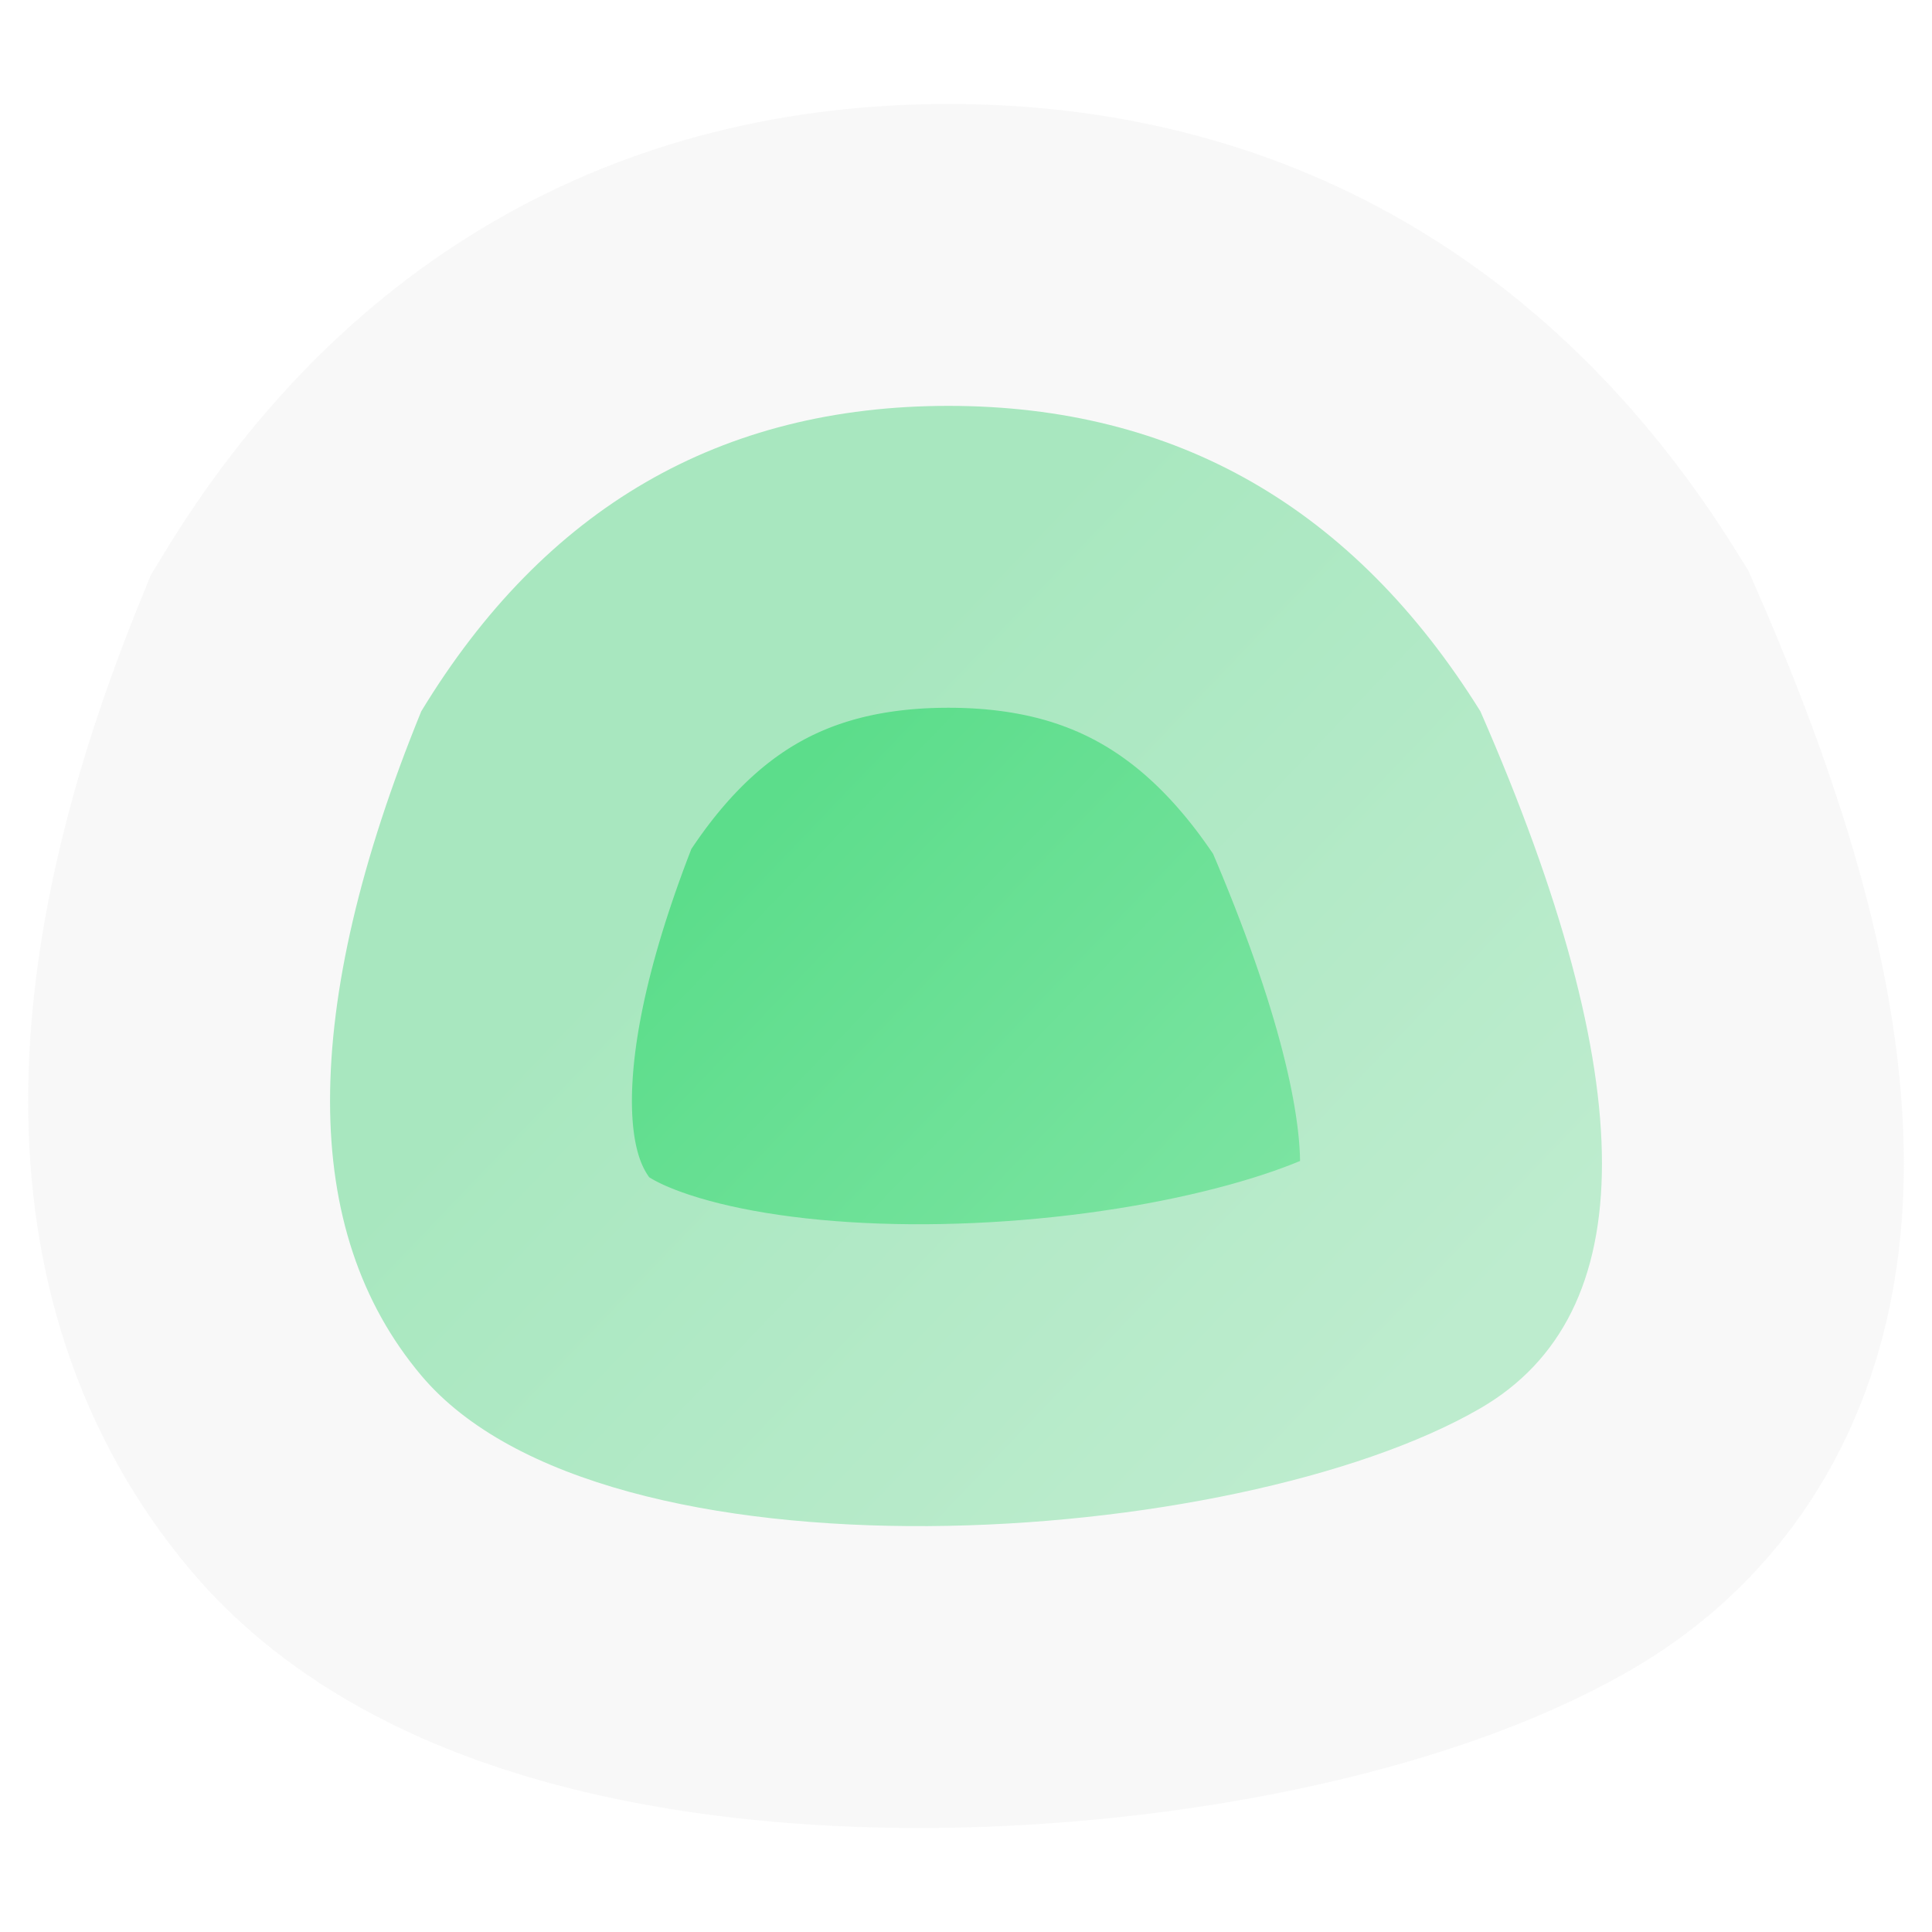
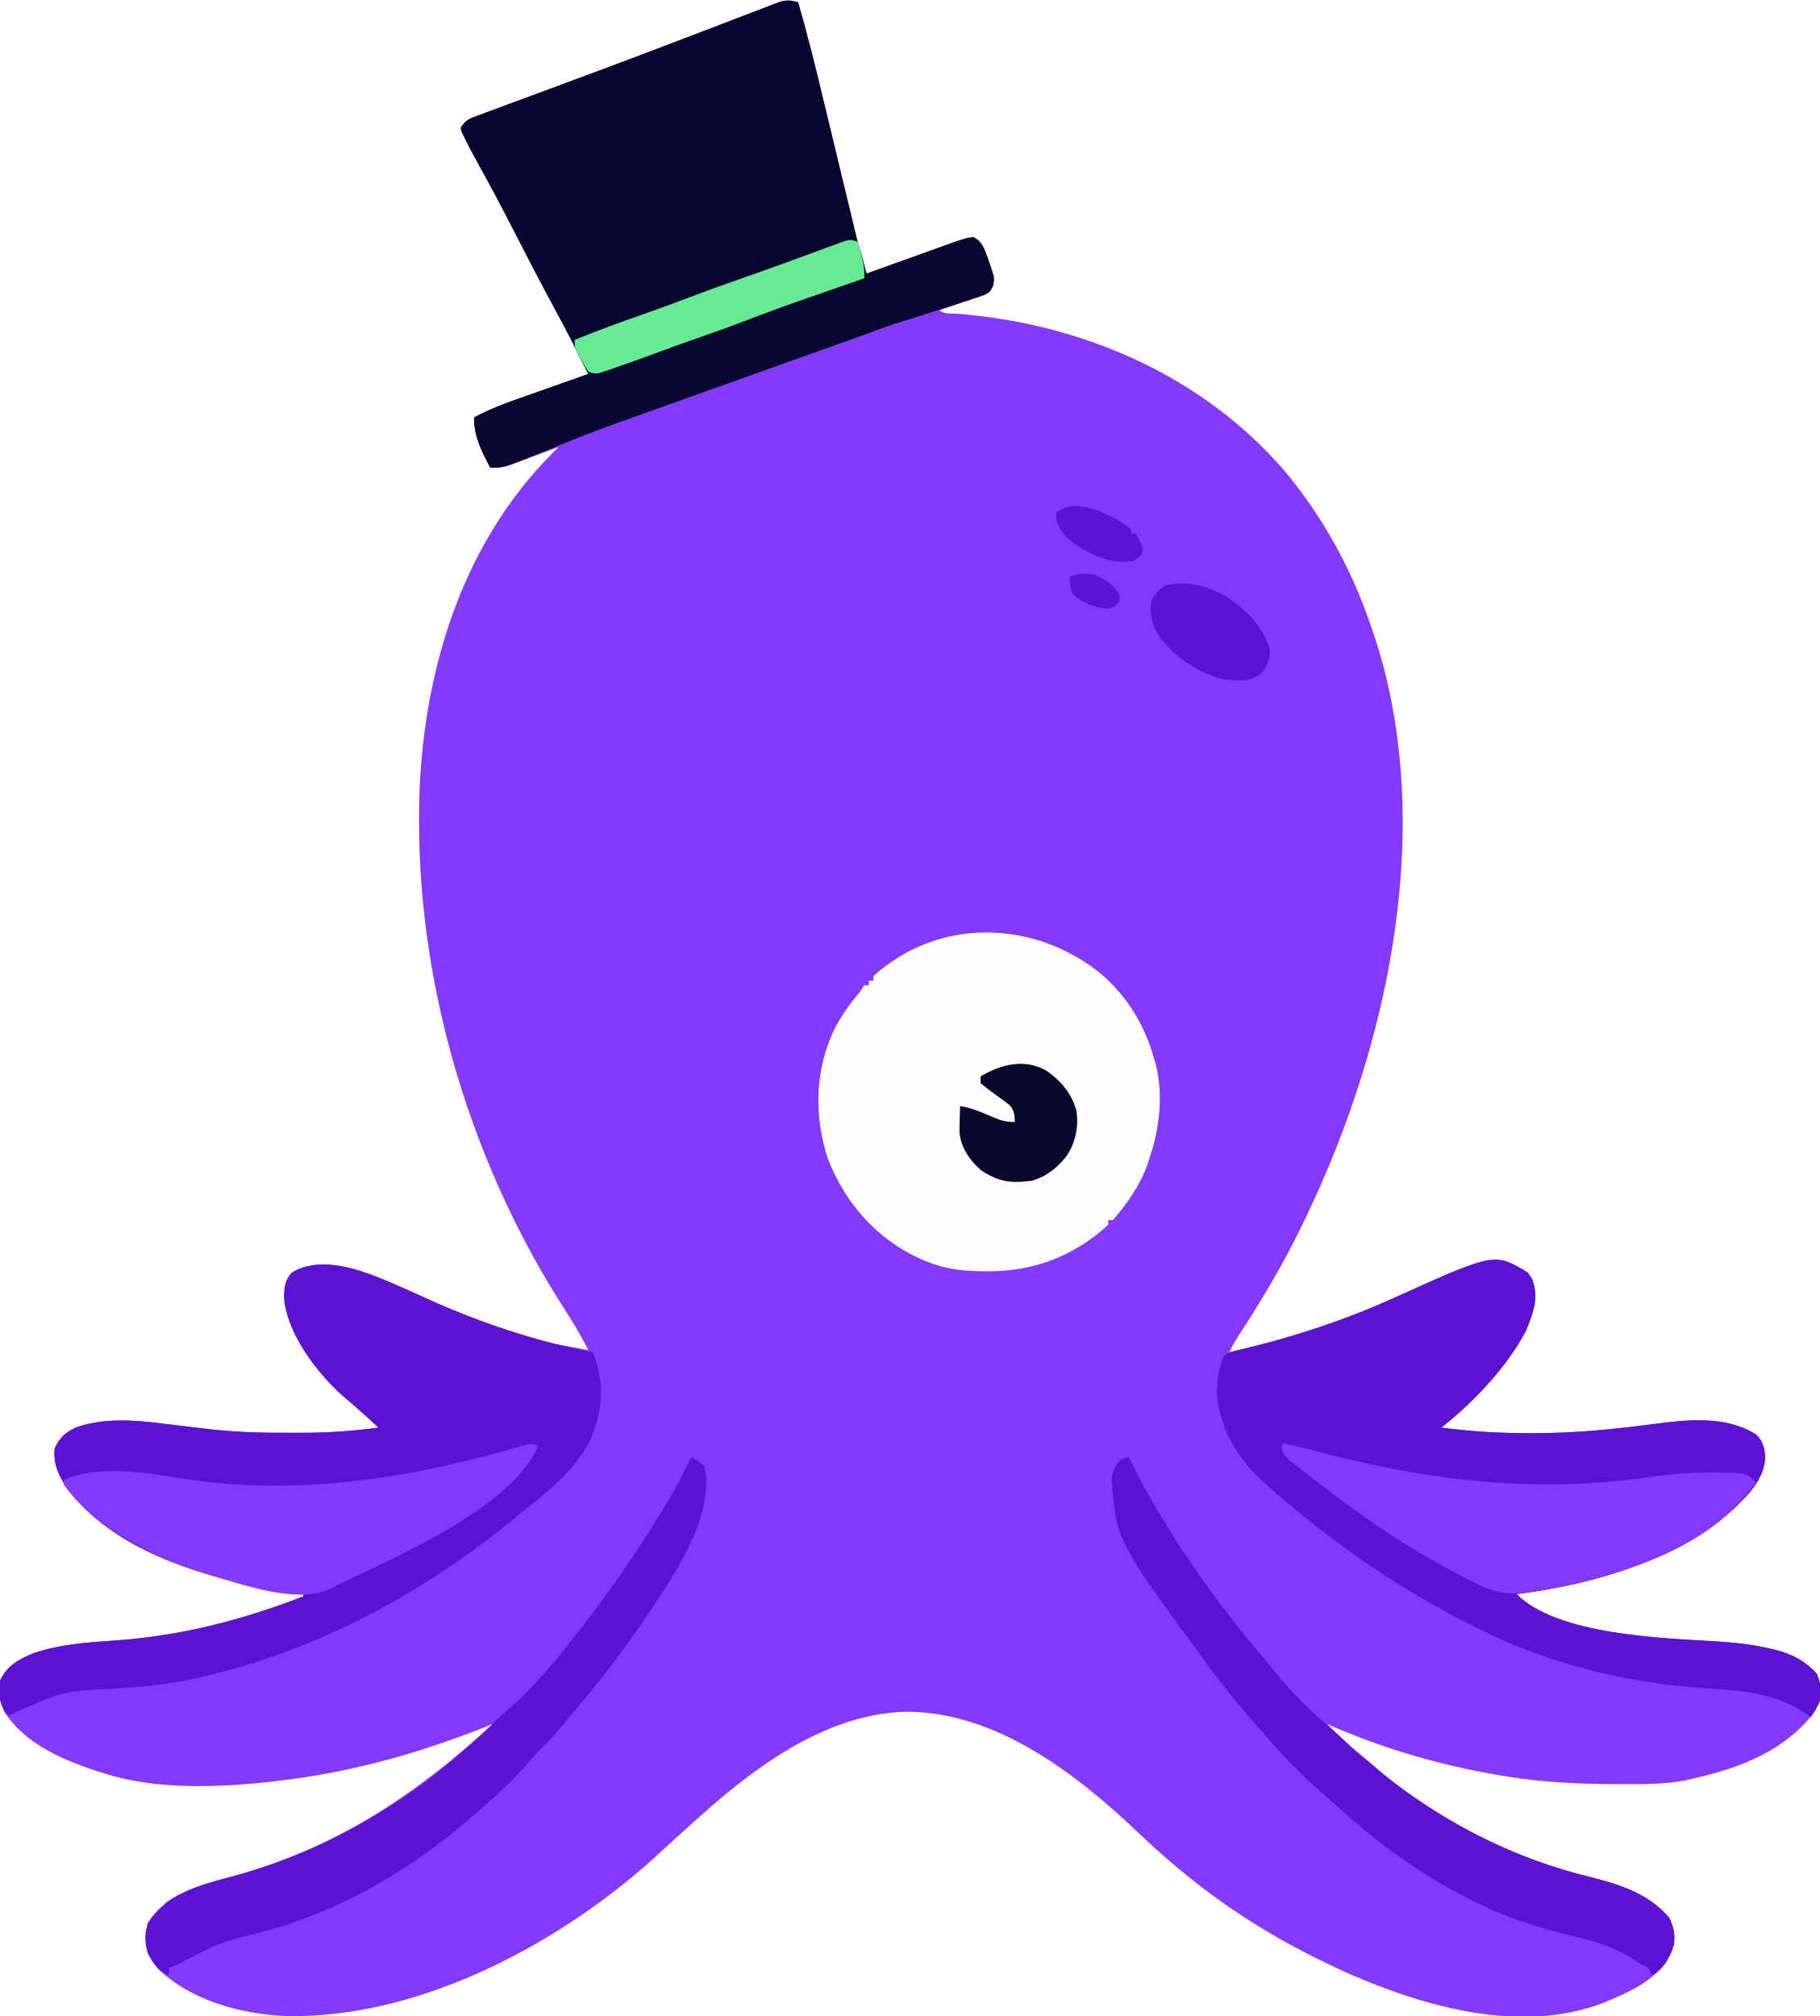
- <svg xmlns="http://www.w3.org/2000/svg" width="640" height="640" viewBox="0 0 640 640" xml:space="preserve">
-   <g transform="matrix(1 0 0 1 320 320)">
-     <linearGradient id="S3" gradientUnits="userSpaceOnUse" gradientTransform="matrix(1 0 0 1 -319.9987 -320.0002)" x1="259.78" y1="261.15" x2="463.85" y2="456.49">
-       <stop stop-color="#5CDD8B" />
-       <stop offset="1" stop-color="#86E6A9" />
-     </linearGradient>
-     <path style="stroke: rgb(242,242,242); stroke-opacity: 0.51; stroke-width: 200; stroke-dasharray: none; stroke-linecap: butt; stroke-dashoffset: 0; stroke-linejoin: miter; stroke-miterlimit: 4; fill: url(#S3); fill-rule: nonzero; opacity: 1;" transform=" translate(0, 0)" d="M 170.401 -84.36 C 224.091 38.38 224.091 115.34 170.401 146.5 C 89.851 193.24 -120.039 207.49 -180.459 135.64 C -220.739 87.74 -220.739 14.4 -180.459 -84.36 C -139.499 -151.82 -81.289 -185.55 -5.829 -185.55 C 69.641 -185.55 128.381 -151.82 170.401 -84.36 z" stroke-linecap="round" />
-   </g>
+ <svg xmlns="http://www.w3.org/2000/svg" version="1.1" width="798" height="884">
+   <path d="M0 0 C3.627 12.654 6.87 25.377 9.943 38.176 C10.722 41.422 11.505 44.667 12.289 47.911 C13.946 54.773 15.598 61.637 17.25 68.5 C19.18 76.516 21.112 84.531 23.047 92.545 C23.819 95.743 24.587 98.942 25.356 102.141 C25.825 104.084 26.294 106.028 26.763 107.971 C27.082 109.306 27.082 109.306 27.408 110.668 C27.702 111.883 27.702 111.883 28.002 113.122 C28.257 114.179 28.257 114.179 28.516 115.258 C28.965 117.09 28.965 117.09 30 119 C30.515 118.814 31.03 118.629 31.561 118.437 C36.929 116.503 42.299 114.573 47.67 112.646 C49.673 111.927 51.676 111.206 53.678 110.484 C56.559 109.446 59.442 108.412 62.324 107.379 C63.664 106.894 63.664 106.894 65.03 106.4 C65.87 106.1 66.711 105.8 67.577 105.49 C68.312 105.226 69.047 104.962 69.804 104.69 C72.209 103.934 74.499 103.334 77 103 C81.087 105.822 82.397 109.883 83.875 114.438 C84.112 115.093 84.349 115.748 84.594 116.424 C85.586 119.403 86.122 121.508 85.36 124.587 C83.617 127.679 82.319 128.11 78.992 129.238 C78.006 129.583 77.02 129.928 76.004 130.283 C74.971 130.623 73.939 130.963 72.875 131.312 C71.315 131.851 71.315 131.851 69.723 132.4 C67.154 133.284 64.58 134.15 62 135 C63.889 136.889 66.697 136.353 69.233 136.544 C123.963 140.713 177.064 163.407 213.348 205.566 C230.19 225.813 242.448 248.111 251 273 C251.278 273.8 251.557 274.599 251.843 275.423 C280.066 357.963 259.768 455.3 223 532 C222.583 532.877 222.166 533.753 221.736 534.657 C213.295 552.291 203.462 568.916 192.742 585.25 C191.336 587.47 190.148 589.645 189 592 C214.782 585.928 238.942 578.266 263.099 567.312 C297.577 551.718 297.577 551.718 314 554 C317.716 555.538 319.562 556.372 321.875 559.688 C324.704 568.018 322.37 575.157 319 583 C316.918 586.864 314.557 590.435 312 594 C311.461 594.763 310.922 595.526 310.367 596.312 C302.419 606.862 292.397 616.86 282 625 C294.652 626.649 307.118 627.433 319.875 627.438 C320.781 627.441 321.687 627.444 322.621 627.447 C340.304 627.462 357.623 625.73 375.139 623.43 C390.038 621.484 406.694 619.622 420 628 C423.06 630.764 423.711 633.779 424.051 637.867 C423.828 647.203 416.7 654.468 410.336 660.543 C383.921 683.505 349.092 693.616 315 698 C333.107 716.107 379.347 717.32 403.467 718.786 C411.221 719.29 418.695 720.149 426.273 721.914 C427.311 722.155 427.311 722.155 428.37 722.401 C435.75 724.247 441.446 727.263 446.625 732.812 C448.46 737.066 448.896 740.443 448 745 C445.732 750.187 442.215 754.264 438 758 C437.421 758.521 436.842 759.042 436.246 759.578 C423.581 770.249 407.908 775.376 392 779 C390.71 779.295 390.71 779.295 389.395 779.595 C379.647 781.52 369.831 781.353 359.938 781.312 C358.543 781.31 358.543 781.31 357.121 781.307 C341.572 781.256 326.374 780.494 311 778 C309.908 777.823 308.817 777.646 307.692 777.464 C281.632 773.094 256.196 765.672 232 755 C237.062 760.323 242.392 765.091 248.129 769.676 C249.959 771.157 251.762 772.673 253.527 774.23 C280.391 797.78 312.543 813.541 347.018 821.985 C360.127 825.275 372.994 829.301 382 840 C384.381 844.956 384.963 849.097 383.195 854.426 C377.646 867.037 365.055 872.193 353.008 877.258 C317.051 891.009 275.058 879.104 241.312 864.375 C238.187 862.96 235.09 861.491 232 860 C231.066 859.549 230.131 859.098 229.168 858.634 C208.059 848.32 188.193 835.899 170 821 C168.482 819.768 168.482 819.768 166.934 818.512 C160.548 813.256 154.497 807.693 148.5 802 C121.292 776.234 86.142 749.319 46.889 749.578 C10.524 750.757 -21.372 775.609 -47 799 C-49.484 801.236 -51.972 803.468 -54.461 805.699 C-56.147 807.227 -57.82 808.772 -59.477 810.332 C-102.108 850.195 -165.372 884.479 -225 883 C-244.684 882.1 -266.513 876.154 -281 862 C-284.862 857.379 -286.343 853.115 -286.199 847.043 C-285.58 840.695 -281.363 837.126 -276.938 833.027 C-268.684 827.331 -259.287 824.757 -249.695 822.235 C-204.226 810.205 -168.275 786.665 -134 755 C-135.001 755.399 -135.001 755.399 -136.022 755.807 C-166.417 767.876 -196.448 776.334 -229 780 C-229.78 780.095 -230.56 780.19 -231.363 780.288 C-254.184 782.759 -280.936 783.839 -303 777 C-303.808 776.753 -304.616 776.507 -305.449 776.252 C-321.145 771.297 -338.987 764.083 -348.062 749.562 C-350.313 745.031 -350.989 740.982 -350 736 C-346.949 729.39 -341.69 726.463 -335.152 723.871 C-323.611 719.995 -311.825 719.18 -299.772 718.357 C-270.746 716.336 -244.089 709.51 -217 699 C-217 698.67 -217 698.34 -217 698 C-217.918 697.865 -217.918 697.865 -218.854 697.728 C-253.823 692.5 -296.72 682.008 -319.887 652.605 C-323.996 646.606 -326.786 641.47 -326 634 C-323.76 629.24 -321.079 626.896 -316.391 624.812 C-303.772 620.524 -290.416 621.724 -277.438 623.375 C-272.959 623.926 -268.48 624.465 -264 625 C-263.307 625.087 -262.615 625.174 -261.901 625.263 C-249.969 626.748 -238.206 627.316 -226.184 627.261 C-223.435 627.25 -220.688 627.261 -217.939 627.273 C-206.496 627.281 -195.34 626.527 -184 625 C-184.762 624.305 -185.524 623.609 -186.309 622.893 C-187.759 621.57 -189.208 620.248 -190.656 618.923 C-193.426 616.399 -196.242 613.955 -199.125 611.562 C-210.605 601.509 -223.42 584.822 -225.336 569.273 C-225.521 564.46 -225.372 560.709 -222 557 C-213.538 552.008 -204.202 553.218 -194.938 555.438 C-183.965 558.665 -173.609 563.572 -163.201 568.261 C-128.823 584.342 -128.823 584.342 -92 591 C-95.05 585.048 -98.369 579.363 -102.003 573.754 C-142.594 510.958 -166.185 434.279 -166.25 359.438 C-166.251 358.73 -166.251 358.022 -166.252 357.293 C-166.166 299.318 -149.545 239.563 -107.68 197.637 C-106.795 196.767 -105.911 195.896 -105 195 C-106.097 195.409 -106.097 195.409 -107.216 195.826 C-110.537 197.059 -113.862 198.28 -117.188 199.5 C-118.913 200.144 -118.913 200.144 -120.674 200.801 C-121.786 201.207 -122.897 201.613 -124.043 202.031 C-125.064 202.408 -126.085 202.785 -127.137 203.174 C-129.925 203.978 -132.119 204.167 -135 204 C-138.644 197.258 -142.409 189.791 -142 182 C-136.141 178.928 -130.27 176.514 -124.031 174.328 C-123.11 174.001 -122.189 173.674 -121.241 173.336 C-118.329 172.303 -115.414 171.276 -112.5 170.25 C-110.513 169.546 -108.526 168.842 -106.539 168.137 C-101.695 166.419 -96.848 164.708 -92 163 C-96.817 153.261 -101.755 143.613 -106.938 134.062 C-113.029 122.786 -118.93 111.42 -124.77 100.011 C-129.777 90.233 -134.886 80.525 -140.247 70.934 C-142.413 67.036 -144.511 63.111 -146.449 59.094 C-146.797 58.379 -147.145 57.664 -147.503 56.928 C-147.667 56.292 -147.831 55.655 -148 55 C-145.598 51.398 -144.257 51.073 -140.259 49.594 C-139.037 49.136 -137.816 48.679 -136.558 48.208 C-135.199 47.71 -133.84 47.212 -132.48 46.715 C-131.056 46.185 -129.632 45.655 -128.209 45.123 C-124.344 43.683 -120.476 42.255 -116.606 40.83 C-112.567 39.34 -108.531 37.84 -104.495 36.341 C-103.681 36.038 -102.867 35.736 -102.028 35.425 C-100.367 34.807 -98.705 34.19 -97.043 33.572 C-94.503 32.629 -91.962 31.687 -89.421 30.745 C-78.418 26.664 -67.44 22.52 -56.479 18.327 C-54.063 17.404 -51.647 16.482 -49.231 15.561 C-48.056 15.113 -48.056 15.113 -46.858 14.656 C-45.299 14.062 -43.74 13.468 -42.181 12.874 C-38.373 11.421 -34.566 9.964 -30.762 8.497 C-27.192 7.12 -23.617 5.755 -20.039 4.398 C-18.73 3.899 -17.421 3.396 -16.115 2.887 C-14.334 2.195 -12.547 1.519 -10.759 0.845 C-9.762 0.462 -8.764 0.079 -7.736 -0.315 C-4.743 -1.064 -2.938 -0.845 0 0 Z " fill="#8538FE" transform="translate(350,1)" />
+   <path d="M0 0 C3.627 12.654 6.87 25.377 9.943 38.176 C10.722 41.422 11.505 44.667 12.289 47.911 C13.946 54.773 15.598 61.637 17.25 68.5 C19.18 76.516 21.112 84.531 23.047 92.545 C23.819 95.743 24.587 98.942 25.356 102.141 C25.825 104.084 26.294 106.028 26.763 107.971 C27.082 109.306 27.082 109.306 27.408 110.668 C27.604 111.478 27.8 112.288 28.002 113.122 C28.257 114.179 28.257 114.179 28.516 115.258 C28.965 117.09 28.965 117.09 30 119 C30.515 118.814 31.03 118.629 31.561 118.437 C36.929 116.503 42.299 114.573 47.67 112.646 C49.673 111.927 51.676 111.206 53.678 110.484 C56.559 109.446 59.442 108.412 62.324 107.379 C63.664 106.894 63.664 106.894 65.03 106.4 C65.87 106.1 66.711 105.8 67.577 105.49 C68.312 105.226 69.047 104.962 69.804 104.69 C72.209 103.934 74.499 103.334 77 103 C81.087 105.822 82.397 109.883 83.875 114.438 C84.112 115.093 84.349 115.748 84.594 116.424 C85.584 119.396 86.118 121.511 85.373 124.586 C83.579 127.74 82.201 128.131 78.785 129.246 C77.715 129.606 76.645 129.965 75.542 130.335 C74.394 130.699 73.246 131.063 72.062 131.438 C70.893 131.824 69.724 132.211 68.52 132.61 C65.02 133.762 61.512 134.886 58 136 C56.536 136.468 56.536 136.468 55.042 136.945 C51.745 137.996 48.449 139.046 45.141 140.06 C41.002 141.332 36.943 142.731 32.898 144.277 C30.073 145.353 27.224 146.362 24.375 147.375 C23.166 147.806 21.957 148.236 20.711 148.68 C19.486 149.115 18.262 149.551 17 150 C14.667 150.833 12.333 151.666 10 152.5 C-13.333 160.833 -36.667 169.167 -60 177.5 C-61.158 177.914 -62.315 178.328 -63.508 178.754 C-65.814 179.577 -68.121 180.397 -70.43 181.215 C-82.221 185.399 -93.947 189.693 -105.5 194.5 C-111.226 196.876 -116.964 199.211 -122.75 201.438 C-123.733 201.826 -123.733 201.826 -124.736 202.223 C-128.282 203.569 -131.203 204.297 -135 204 C-138.644 197.258 -142.409 189.791 -142 182 C-136.141 178.928 -130.27 176.514 -124.031 174.328 C-122.65 173.837 -122.65 173.837 -121.241 173.336 C-118.329 172.303 -115.414 171.276 -112.5 170.25 C-110.513 169.546 -108.526 168.842 -106.539 168.137 C-101.695 166.419 -96.848 164.708 -92 163 C-96.817 153.261 -101.755 143.613 -106.938 134.062 C-113.029 122.786 -118.93 111.42 -124.77 100.011 C-129.777 90.233 -134.886 80.525 -140.247 70.934 C-142.413 67.036 -144.511 63.111 -146.449 59.094 C-146.797 58.379 -147.145 57.664 -147.503 56.928 C-147.667 56.292 -147.831 55.655 -148 55 C-145.598 51.398 -144.257 51.073 -140.259 49.594 C-139.037 49.136 -137.816 48.679 -136.558 48.208 C-135.199 47.71 -133.84 47.212 -132.48 46.715 C-131.056 46.185 -129.632 45.655 -128.209 45.123 C-124.344 43.683 -120.476 42.255 -116.606 40.83 C-112.567 39.34 -108.531 37.84 -104.495 36.341 C-103.681 36.038 -102.867 35.736 -102.028 35.425 C-100.367 34.807 -98.705 34.19 -97.043 33.572 C-94.503 32.629 -91.962 31.687 -89.421 30.745 C-78.418 26.664 -67.44 22.52 -56.479 18.327 C-54.063 17.404 -51.647 16.482 -49.231 15.561 C-48.056 15.113 -48.056 15.113 -46.858 14.656 C-45.299 14.062 -43.74 13.468 -42.181 12.874 C-38.373 11.421 -34.566 9.964 -30.762 8.497 C-27.192 7.12 -23.617 5.755 -20.039 4.398 C-18.73 3.899 -17.421 3.396 -16.115 2.887 C-14.334 2.195 -12.547 1.519 -10.759 0.845 C-9.762 0.462 -8.764 0.079 -7.736 -0.315 C-4.743 -1.064 -2.938 -0.845 0 0 Z " fill="#06062E" transform="translate(350,1)" />
+   <path d="M0 0 C7.227 2.946 14.345 6.144 21.46 9.35 C45.069 19.972 69.212 28.107 94.661 33.088 C99.976 46.927 99.135 58.698 93.129 72.245 C86.568 84.949 74.658 94.356 63.661 103.088 C62.55 103.999 61.441 104.912 60.333 105.827 C20.634 138.401 -25.23 163.293 -75.339 175.088 C-76.473 175.358 -76.473 175.358 -77.63 175.634 C-89.816 178.475 -102.237 179.708 -114.703 180.514 C-137.735 181.713 -137.735 181.713 -158.519 190.917 C-160.339 192.088 -160.339 192.088 -162.339 192.088 C-165.427 187.07 -166.24 182.844 -165.339 177.088 C-162.289 170.479 -157.029 167.551 -150.492 164.959 C-138.95 161.084 -127.164 160.268 -115.111 159.446 C-86.085 157.424 -59.428 150.598 -32.339 140.088 C-32.339 139.758 -32.339 139.428 -32.339 139.088 C-32.951 138.999 -33.563 138.909 -34.193 138.816 C-69.163 133.588 -112.059 123.096 -135.226 93.694 C-139.335 87.694 -142.126 82.558 -141.339 75.088 C-139.1 70.329 -136.418 67.985 -131.73 65.901 C-119.111 61.612 -105.755 62.812 -92.777 64.463 C-88.299 65.014 -83.819 65.553 -79.339 66.088 C-78.647 66.175 -77.954 66.262 -77.241 66.352 C-65.308 67.836 -53.546 68.405 -41.523 68.349 C-38.775 68.338 -36.027 68.349 -33.279 68.362 C-21.836 68.369 -10.679 67.615 0.661 66.088 C-0.101 65.393 -0.863 64.698 -1.648 63.981 C-3.098 62.659 -4.547 61.336 -5.995 60.012 C-8.765 57.487 -11.581 55.044 -14.464 52.651 C-25.944 42.597 -38.76 25.911 -40.675 10.362 C-40.86 5.549 -40.711 1.797 -37.339 -1.912 C-25.877 -8.673 -11.661 -4.544 0 0 Z " fill="#5D11D3" transform="translate(165.3394,559.9116)" />
+   <path d="M0 0 C3.117 4.467 3.786 8.689 3 14 C0.955 22.705 -2.818 29.775 -8 37 C-8.539 37.763 -9.078 38.526 -9.633 39.312 C-17.581 49.862 -27.603 59.86 -38 68 C-25.348 69.649 -12.882 70.433 -0.125 70.438 C0.781 70.441 1.687 70.444 2.621 70.447 C20.304 70.462 37.623 68.73 55.139 66.43 C70.038 64.484 86.694 62.622 100 71 C103.06 73.764 103.711 76.779 104.051 80.867 C103.828 90.203 96.7 97.468 90.336 103.543 C63.921 126.505 29.092 136.616 -5 141 C13.107 159.107 59.347 160.32 83.467 161.786 C91.221 162.29 98.695 163.149 106.273 164.914 C106.965 165.075 107.657 165.235 108.37 165.401 C115.75 167.247 121.446 170.263 126.625 175.812 C128.445 180.032 128.814 183.475 128 188 C126.893 190.605 125.606 192.642 124 195 C123.49 194.613 122.979 194.227 122.453 193.828 C109.248 184.369 94.208 183.39 78.482 182.357 C43.508 180.027 9.396 171.867 -22 156 C-22.911 155.545 -23.822 155.09 -24.761 154.621 C-55.372 139.279 -83.083 120.328 -109 98 C-109.752 97.362 -110.503 96.724 -111.277 96.066 C-125.129 84.189 -133.825 72.881 -136.348 54.461 C-136.6 48.438 -135.674 41.39 -133 36 C-130.562 34.816 -130.562 34.816 -127 34 C-125.336 33.592 -123.672 33.183 -122.008 32.773 C-121.068 32.551 -120.129 32.328 -119.16 32.099 C-97.442 26.919 -77.216 19.523 -56.901 10.312 C-14.597 -8.821 -14.597 -8.821 0 0 Z " fill="#5D11D3" transform="translate(670,558)" />
+   <path d="M0 0 C12.002 10.094 19.757 22.566 23.996 37.633 C24.24 38.435 24.483 39.236 24.734 40.062 C28.226 53.79 26.512 68.431 21.996 81.633 C21.707 82.533 21.419 83.432 21.121 84.359 C17.944 93.294 12.212 101.524 5.996 108.633 C5.336 108.633 4.676 108.633 3.996 108.633 C3.996 109.293 3.996 109.953 3.996 110.633 C-10.824 124.304 -28.717 131.258 -48.879 131.07 C-50.017 131.063 -51.155 131.057 -52.328 131.05 C-60.831 130.887 -68.104 129.966 -76.004 126.633 C-76.884 126.271 -77.765 125.908 -78.672 125.535 C-97.668 116.847 -111.455 101.092 -118.973 81.789 C-125.221 62.667 -124.708 42.215 -115.691 24.07 C-112.657 18.433 -109.1 13.529 -105.004 8.633 C-104.344 7.643 -103.684 6.653 -103.004 5.633 C-102.344 5.633 -101.684 5.633 -101.004 5.633 C-101.004 4.973 -101.004 4.313 -101.004 3.633 C-100.344 3.633 -99.684 3.633 -99.004 3.633 C-99.004 2.973 -99.004 2.313 -99.004 1.633 C-70.626 -23.98 -29.439 -23.199 0 0 Z " fill="#FEFDFE" transform="translate(482.0039,426.3672)" />
+   <path d="M0 0 C3.321 2.313 3.978 5.901 5.236 9.609 C5.521 10.369 5.806 11.128 6.099 11.911 C6.358 12.653 6.617 13.395 6.884 14.159 C7.239 15.169 7.239 15.169 7.601 16.2 C7.969 19.168 7.36 20.722 5.861 23.296 C3.549 24.595 3.549 24.595 0.646 25.542 C-0.424 25.902 -1.494 26.261 -2.597 26.632 C-3.745 26.995 -4.893 27.359 -6.077 27.734 C-7.246 28.121 -8.415 28.507 -9.619 28.906 C-13.119 30.058 -16.627 31.182 -20.139 32.296 C-21.115 32.608 -22.092 32.92 -23.098 33.241 C-26.394 34.292 -29.69 35.342 -32.998 36.356 C-37.138 37.628 -41.196 39.028 -45.241 40.573 C-48.067 41.65 -50.915 42.658 -53.764 43.671 C-54.973 44.102 -56.182 44.532 -57.428 44.976 C-58.653 45.412 -59.877 45.847 -61.139 46.296 C-63.473 47.129 -65.806 47.962 -68.139 48.796 C-103.139 61.296 -103.139 61.296 -138.139 73.796 C-139.297 74.21 -140.454 74.624 -141.647 75.05 C-143.953 75.873 -146.261 76.693 -148.569 77.511 C-160.36 81.695 -172.087 85.989 -183.639 90.796 C-189.365 93.172 -195.103 95.507 -200.889 97.734 C-201.545 97.993 -202.2 98.252 -202.875 98.519 C-206.422 99.865 -209.342 100.593 -213.139 100.296 C-216.783 93.554 -220.548 86.087 -220.139 78.296 C-214.28 75.224 -208.409 72.81 -202.17 70.624 C-201.249 70.297 -200.329 69.97 -199.38 69.633 C-196.468 68.599 -193.554 67.572 -190.639 66.546 C-188.652 65.842 -186.665 65.138 -184.678 64.433 C-179.834 62.715 -174.987 61.004 -170.139 59.296 C-170.572 58.465 -171.005 57.633 -171.452 56.777 C-172.009 55.69 -172.565 54.603 -173.139 53.484 C-173.974 51.865 -173.974 51.865 -174.827 50.214 C-176.139 47.296 -176.139 47.296 -176.139 44.296 C-166.171 40.335 -156.167 36.56 -146.027 33.063 C-139.355 30.751 -132.744 28.295 -126.139 25.796 C-117.99 22.716 -109.816 19.742 -101.583 16.892 C-95.351 14.731 -89.148 12.496 -82.952 10.234 C-81.118 9.567 -79.285 8.9 -77.452 8.234 C-73.989 6.974 -70.532 5.701 -67.077 4.421 C-65.535 3.858 -63.993 3.296 -62.452 2.734 C-61.751 2.47 -61.05 2.206 -60.328 1.935 C-55.48 0.183 -55.48 0.183 -52.139 1.296 C-51.259 3.677 -50.567 5.911 -49.952 8.359 C-49.774 9.022 -49.597 9.685 -49.415 10.368 C-48.978 12.008 -48.557 13.652 -48.139 15.296 C-47.622 15.11 -47.105 14.925 -46.572 14.733 C-41.187 12.801 -35.801 10.871 -30.415 8.942 C-28.405 8.222 -26.395 7.502 -24.385 6.78 C-21.497 5.743 -18.607 4.709 -15.717 3.675 C-14.819 3.352 -13.921 3.029 -12.996 2.696 C-12.155 2.396 -11.315 2.096 -10.449 1.787 C-9.711 1.522 -8.974 1.258 -8.215 0.986 C-2.637 -0.868 -2.637 -0.868 0 0 Z " fill="#07072F" transform="translate(428.1392,104.7039)" />
+   <path d="M0 0 C0.427 0.864 0.427 0.864 0.864 1.746 C8.577 17.224 17.236 31.733 27 46 C27.553 46.808 28.105 47.615 28.674 48.447 C37.614 61.439 47.088 73.91 57.355 85.883 C59.765 88.701 62.071 91.594 64.375 94.5 C71.383 103.106 79.402 110.972 87.867 118.145 C90.123 120.107 92.297 122.147 94.472 124.198 C125.002 152.878 161.298 174.013 202.017 183.985 C215.127 187.275 227.994 191.301 237 202 C239.026 206.217 239.538 209.308 239 214 C237.197 218.894 235.397 222.944 231.188 226.125 C230.466 226.414 229.744 226.702 229 227 C228.67 226.01 228.34 225.02 228 224 C226.134 222.908 226.134 222.908 224 222 C222.848 221.238 221.702 220.467 220.562 219.688 C211.476 214.048 201.535 211.546 191.25 209.062 C175.124 205.157 160.612 199.854 146 192 C145.341 191.651 144.683 191.301 144.004 190.941 C124.246 180.409 106.61 167.091 90.141 151.957 C88.212 150.194 86.244 148.5 84.25 146.812 C75.192 138.917 66.756 130.167 59 121 C58.017 119.879 57.033 118.759 56.047 117.641 C49.029 109.66 42.313 101.555 36 93 C35.495 92.315 34.989 91.631 34.469 90.925 C-5.566 36.467 -5.566 36.467 -7.562 9.438 C-6.902 5.4 -4.854 0 0 0 Z " fill="#5D11D3" transform="translate(495,639)" />
+   <path d="M0 0 C2.468 1.152 4.048 2.048 6 4 C10.181 25.269 -6.204 50.011 -17.557 66.922 C-27.23 81.101 -37.21 95.103 -48.473 108.07 C-50.963 110.957 -53.362 113.903 -55.75 116.875 C-58.768 120.586 -61.894 124.016 -65.332 127.336 C-67.091 129.09 -68.699 130.924 -70.312 132.812 C-76.274 139.71 -82.774 146.133 -89.711 152.047 C-91.483 153.559 -93.234 155.095 -94.977 156.641 C-122.711 181.111 -154.656 199.709 -190.553 208.822 C-206.92 212.96 -206.92 212.96 -221.852 220.668 C-224.156 222.097 -226.462 223.06 -229 224 C-229 224.99 -229 225.98 -229 227 C-233.491 225.503 -235.665 221.897 -238 218 C-239.615 213.154 -239.568 208.817 -238.062 204 C-229.599 191.69 -216.505 187.866 -202.695 184.235 C-156.844 172.104 -117.771 148 -84.375 114.363 C-82.865 112.866 -81.263 111.543 -79.625 110.188 C-69.717 101.557 -61.11 91.295 -53 81 C-52.249 80.058 -52.249 80.058 -51.482 79.096 C-37.952 62.111 -25.601 44.439 -14.206 25.955 C-13.201 24.326 -12.186 22.703 -11.168 21.082 C-6.972 14.296 -3.49 7.166 0 0 Z " fill="#5D11D3" transform="translate(303,639)" />
+   <path d="M0 0 C6.356 1.206 12.59 2.92 18.849 4.547 C65.46 16.641 111.721 21.621 159.666 14.785 C168.431 13.544 177.014 12.713 185.875 12.688 C186.76 12.682 187.645 12.677 188.557 12.671 C202.827 12.827 202.827 12.827 207 17 C186.533 46.836 146.405 58.123 112.827 64.407 C102.367 66.286 95.175 66.658 85.562 61.875 C84.661 61.436 83.759 60.996 82.83 60.543 C67.322 52.835 52.147 44.003 38 34 C37.463 33.625 36.926 33.249 36.373 32.862 C27.726 26.816 19.298 20.516 11 14 C10.466 13.588 9.932 13.176 9.382 12.751 C7.83 11.553 6.29 10.339 4.75 9.125 C3.858 8.426 2.966 7.728 2.047 7.008 C-0.06 4.941 -0.773 3.916 -1 1 C-0.67 0.67 -0.34 0.34 0 0 Z " fill="#8538FE" transform="translate(563,633)" />
+   <path d="M0 0 C-10.996 26.583 -61.683 48.403 -86.169 60.097 C-87.469 60.738 -88.753 61.412 -90.024 62.108 C-104.549 69.935 -128.883 60.972 -143.938 56.688 C-167.076 49.737 -193.522 36.886 -208 17 C-208 16.34 -208 15.68 -208 15 C-191.011 7.505 -169.096 12.493 -151.375 15.027 C-102.215 21.843 -52.297 13.558 -5.163 -0.58 C-3 -1 -3 -1 0 0 Z " fill="#8538FE" transform="translate(236,634)" />
+   <path d="M0 0 C0.949 2.582 0.949 2.582 1.688 5.812 C1.939 6.871 2.19 7.929 2.449 9.02 C3 12 3 12 3 16 C0.969 16.711 -1.062 17.422 -3.094 18.133 C-4.891 18.762 -6.689 19.392 -8.487 20.022 C-13.002 21.604 -17.52 23.182 -22.043 24.742 C-31.476 28.005 -40.826 31.429 -50.14 35.017 C-56.922 37.619 -63.752 40.051 -70.617 42.424 C-76.315 44.397 -81.975 46.456 -87.625 48.562 C-94.059 50.946 -100.509 53.275 -107 55.5 C-108.14 55.901 -108.14 55.901 -109.303 56.311 C-114.651 58.116 -114.651 58.116 -118 57 C-119.605 54.602 -119.605 54.602 -121.188 51.625 C-121.717 50.648 -122.247 49.671 -122.793 48.664 C-124 46 -124 46 -124 43 C-114.032 39.039 -104.028 35.264 -93.888 31.767 C-87.216 29.455 -80.604 26.999 -74 24.5 C-65.851 21.42 -57.676 18.446 -49.444 15.596 C-43.212 13.435 -37.009 11.2 -30.812 8.938 C-28.979 8.271 -27.146 7.604 -25.312 6.938 C-21.85 5.678 -18.393 4.405 -14.938 3.125 C-13.396 2.562 -11.854 2 -10.312 1.438 C-9.612 1.174 -8.911 0.91 -8.189 0.638 C-3.341 -1.114 -3.341 -1.114 0 0 Z " fill="#66EA93" transform="translate(376,106)" />
+   <path d="M0 0 C6.303 4.601 10.657 9.711 12.809 17.32 C13.902 24.499 12.411 31.528 8.297 37.523 C4.103 42.613 -0.159 46.013 -6.504 48.07 C-7.391 48.153 -8.278 48.235 -9.191 48.32 C-9.911 48.395 -10.63 48.47 -11.371 48.547 C-18.343 48.96 -23.443 47.272 -29.191 43.32 C-34.258 38.734 -37.959 33.393 -38.484 26.453 C-38.465 25.117 -38.429 23.781 -38.379 22.445 C-38.365 21.757 -38.352 21.069 -38.338 20.359 C-38.303 18.679 -38.249 17 -38.191 15.32 C-33.012 16.109 -28.41 18.195 -23.631 20.236 C-20.194 21.663 -17.977 22.32 -14.191 22.32 C-14.258 19.3 -14.455 17.1 -16.586 14.842 C-18.433 13.368 -20.317 11.987 -22.254 10.633 C-24.649 8.927 -26.915 7.192 -29.191 5.32 C-29.191 4.33 -29.191 3.34 -29.191 2.32 C-20.23 -3.022 -9.646 -5.735 0 0 Z " fill="#09092F" transform="translate(459.1914,469.6797)" />
+   <path d="M0 0 C9.061 6.133 15.568 12.565 19.062 23.047 C19.291 27.388 18.015 30.435 15.25 33.734 C10.625 37.519 4.856 36.933 -0.812 36.422 C-12.344 33.767 -23.376 26.279 -30.129 16.52 C-32.894 11.655 -33.86 6.964 -32.812 1.422 C-31.037 -1.669 -29.619 -3.108 -26.562 -4.891 C-17.397 -7.182 -8.11 -4.55 0 0 Z " fill="#5D11D3" transform="translate(537.8125,261.5781)" />
+   <path d="M0 0 C5.042 2.141 10.279 4.772 14.566 8.207 C14.566 8.867 14.566 9.527 14.566 10.207 C15.226 10.207 15.886 10.207 16.566 10.207 C19.603 15.551 19.603 15.551 19.441 18.457 C18.566 20.207 18.566 20.207 15.566 22.207 C6.626 23.809 -1.972 19.971 -9.371 15.27 C-13.848 12.074 -16.932 9.422 -18.184 3.895 C-18.266 3.008 -18.349 2.121 -18.434 1.207 C-13.082 -3.407 -6.281 -2.046 0 0 Z " fill="#5E12D4" transform="translate(481.4336,223.793)" />
+   <path d="M0 0 C4.35 1.875 8.883 4.625 11 9 C11 11.125 11 11.125 10 13 C8.062 14.438 8.062 14.438 5 15 C-0.606 14.033 -6.203 12.41 -10 8 C-10.812 4.25 -10.812 4.25 -11 1 C-7.49 -0.755 -3.831 -0.549 0 0 Z " fill="#5E12D4" transform="translate(480,252)" />
</svg>
